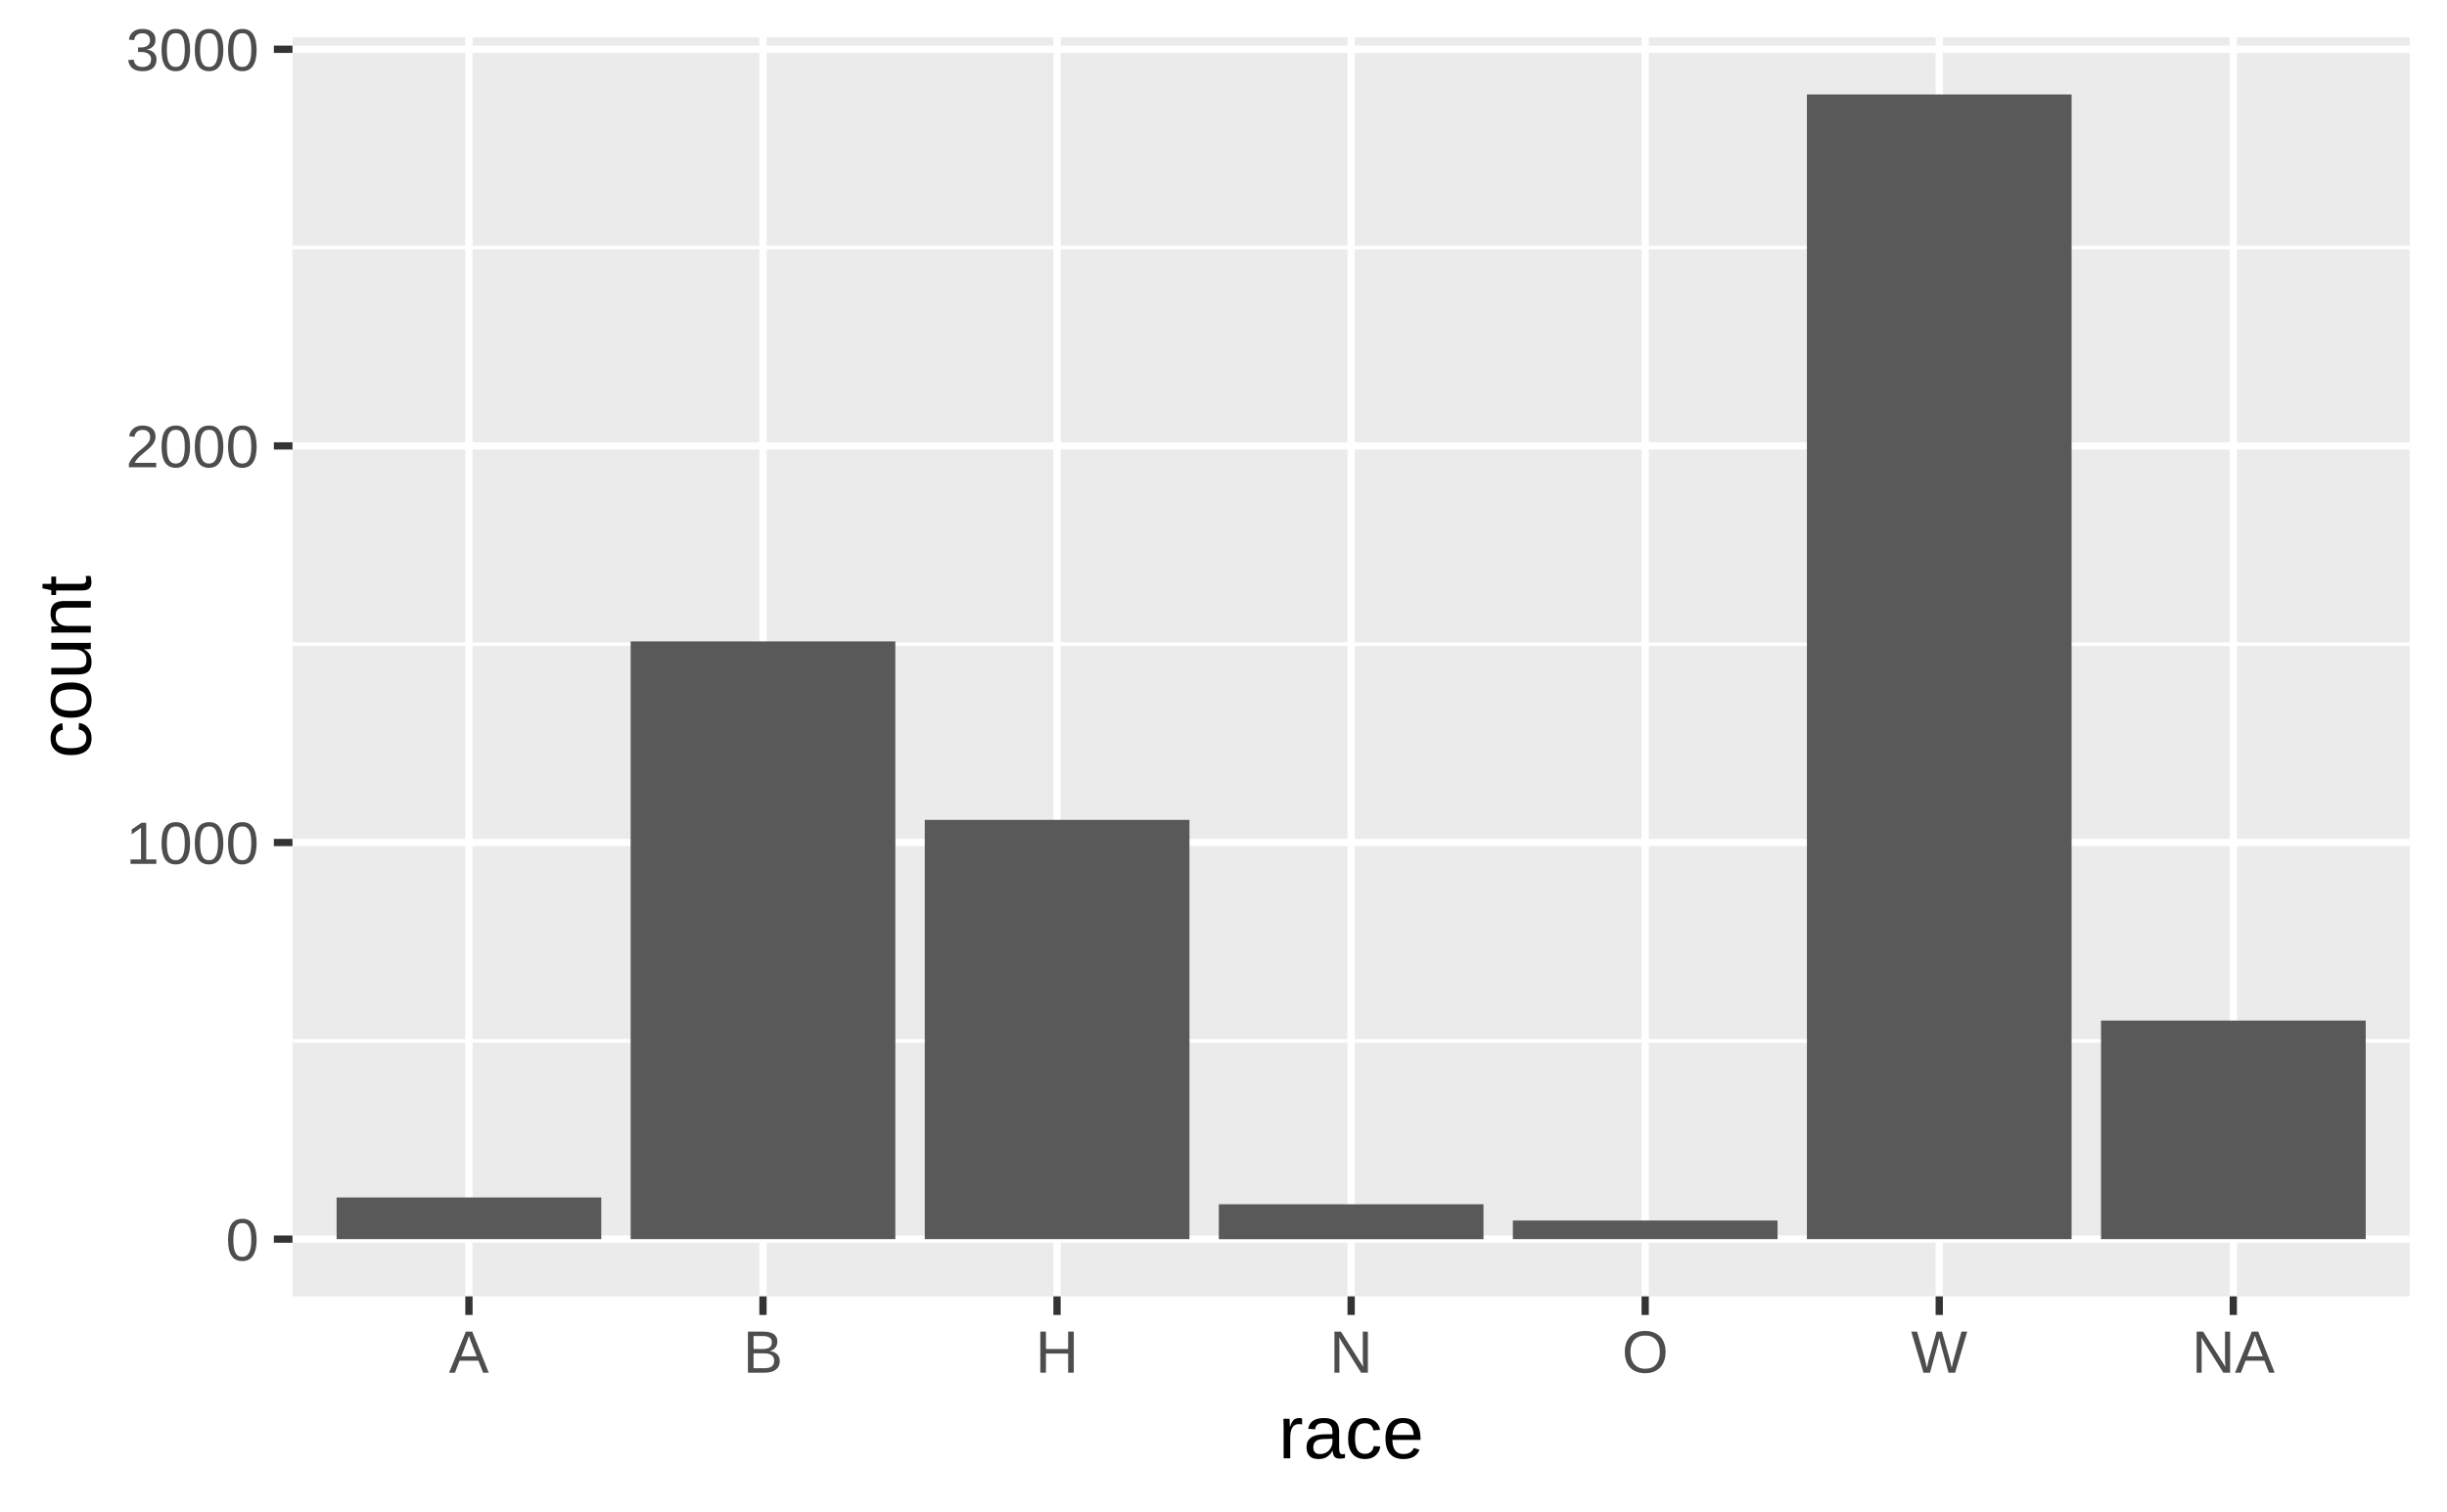
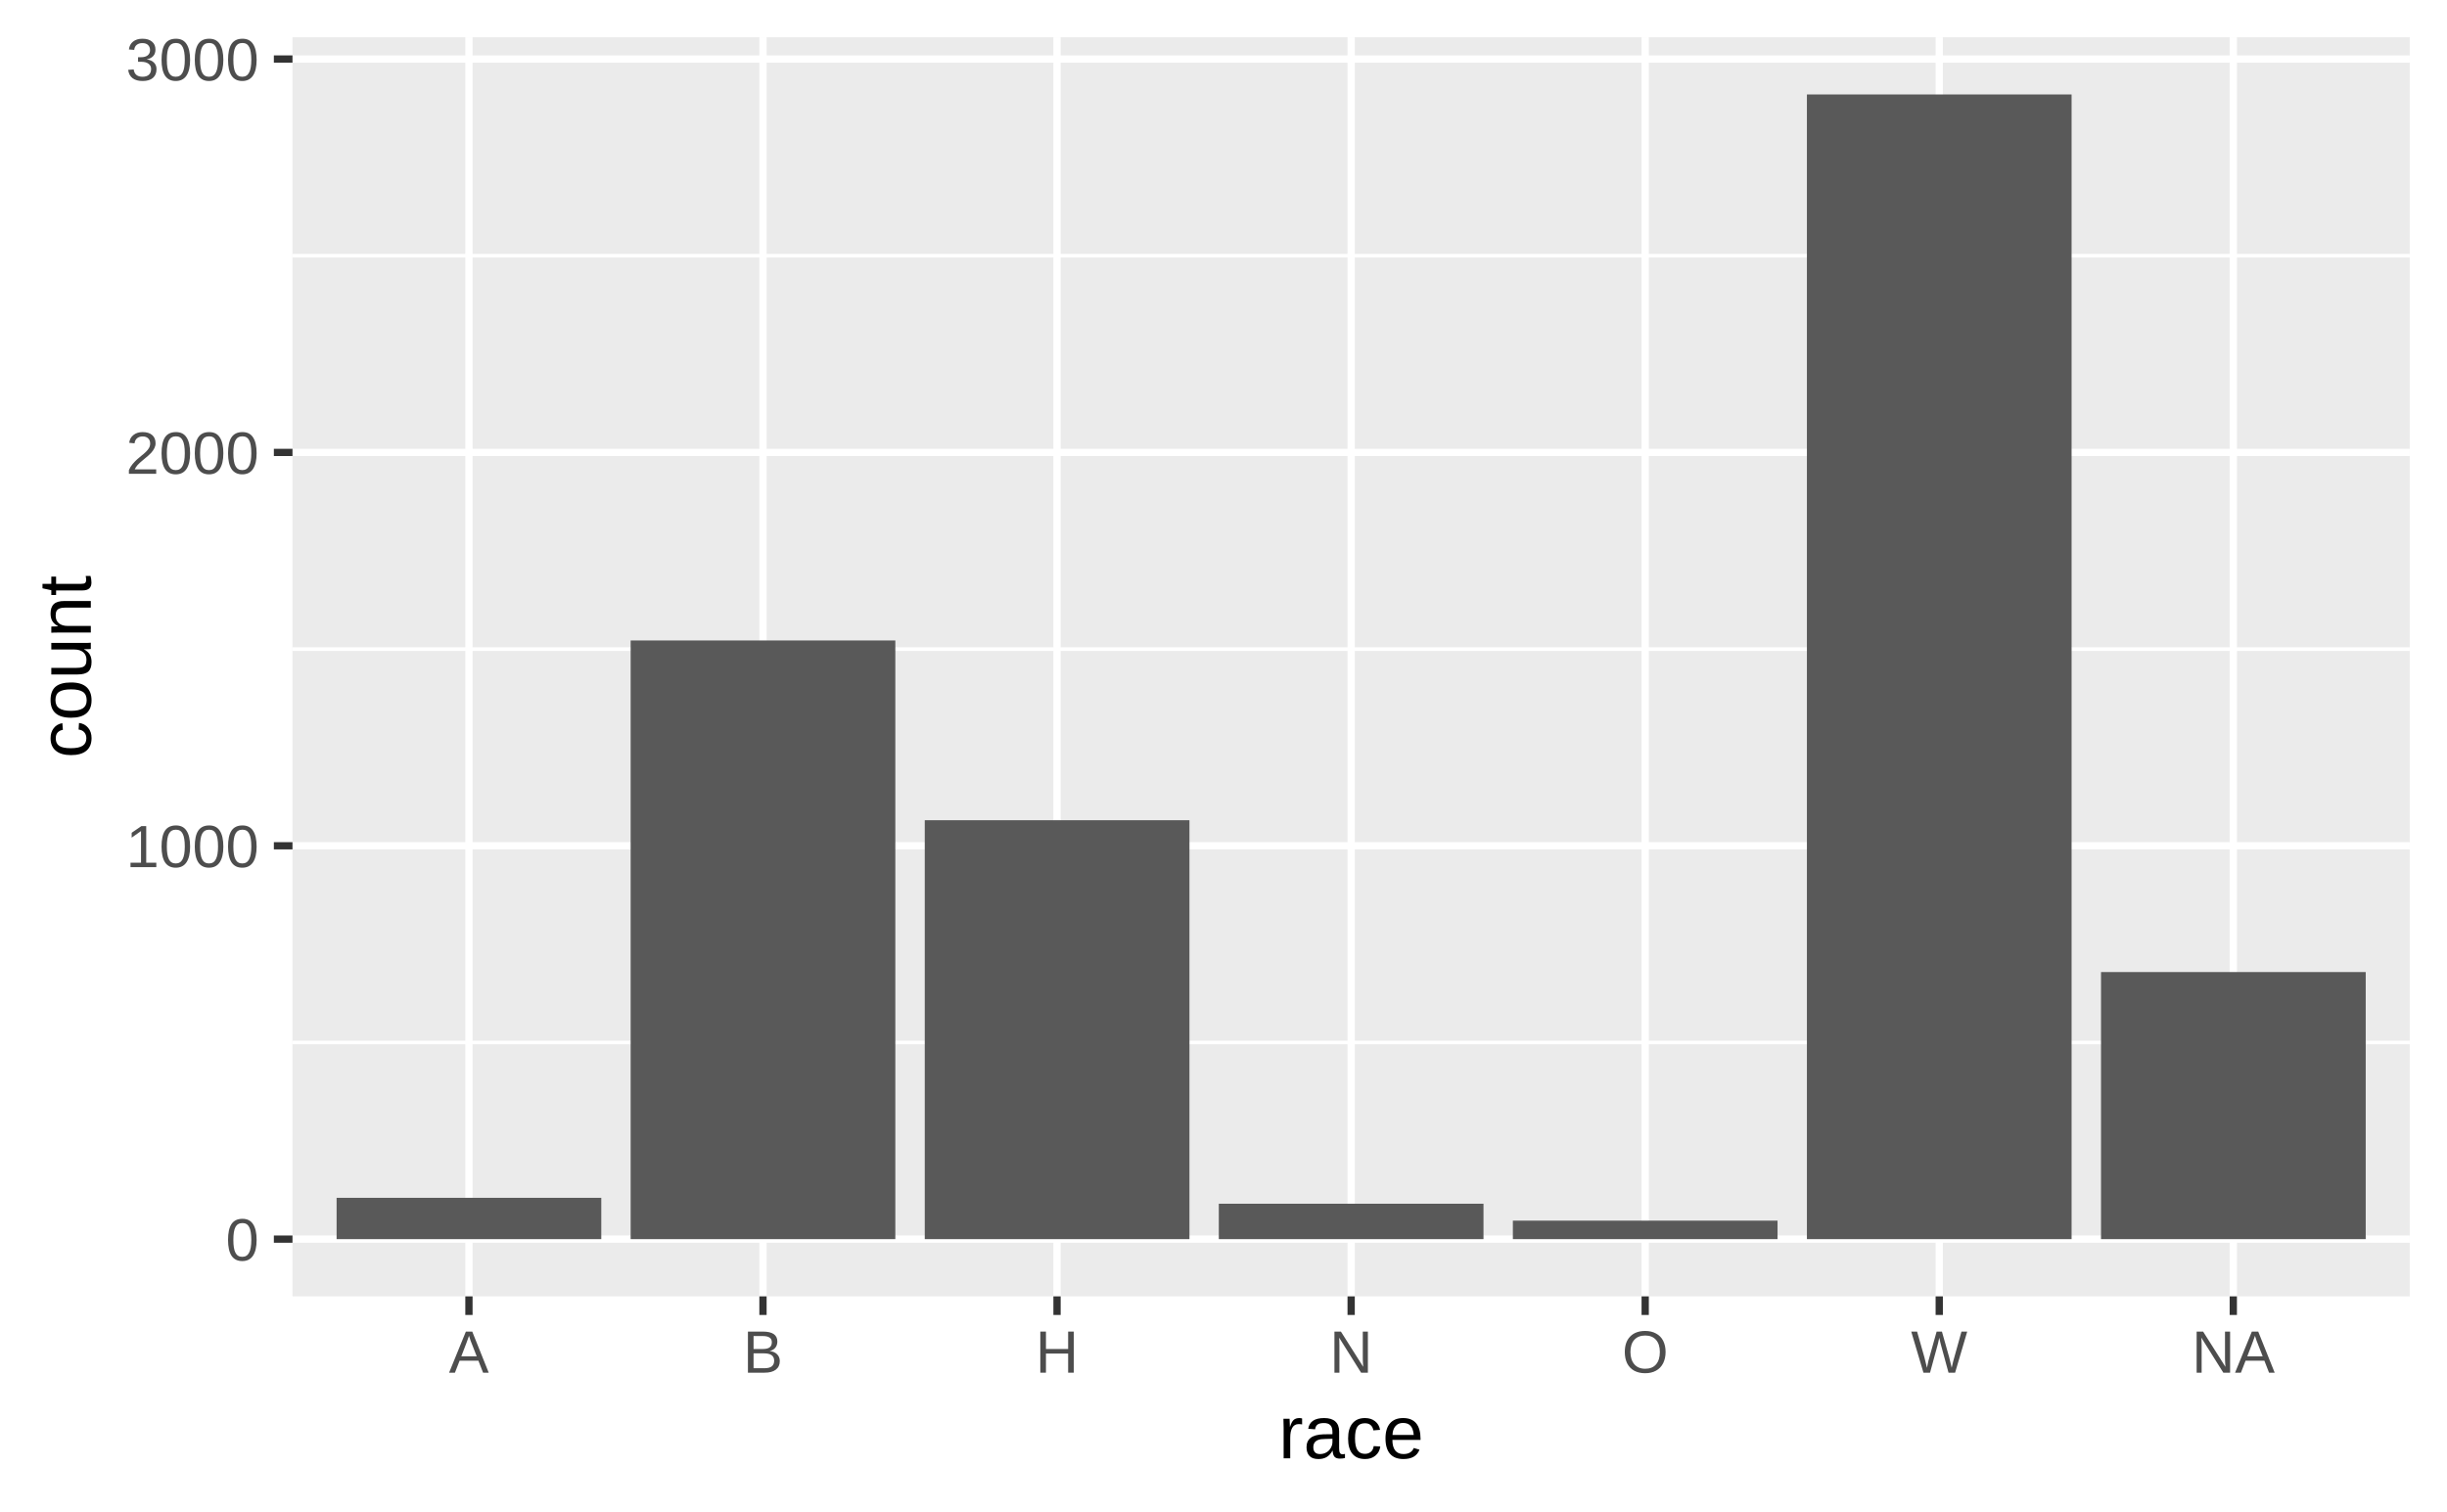
<svg xmlns="http://www.w3.org/2000/svg" class="svglite" width="360.00pt" height="222.48pt" viewBox="0 0 360.00 222.48">
  <defs>
    <style type="text/css">
    .svglite line, .svglite polyline, .svglite polygon, .svglite path, .svglite rect, .svglite circle {
      fill: none;
      stroke: #000000;
      stroke-linecap: round;
      stroke-linejoin: round;
      stroke-miterlimit: 10.00;
    }
  </style>
  </defs>
  <rect width="100%" height="100%" style="stroke: none; fill: #FFFFFF;" />
  <defs>
    <clipPath id="cpMC4wMHwzNjAuMDB8MC4wMHwyMjIuNDg=">
      <rect x="0.00" y="0.00" width="360.00" height="222.48" />
    </clipPath>
  </defs>
  <g clip-path="url(#cpMC4wMHwzNjAuMDB8MC4wMHwyMjIuNDg=)">
    <rect x="0.00" y="0.00" width="360.00" height="222.48" style="stroke-width: 1.07; stroke: #FFFFFF; fill: #FFFFFF;" />
  </g>
  <defs>
    <clipPath id="cpNDMuMDN8MzU0LjUyfDUuNDh8MTkwLjc1">
      <rect x="43.03" y="5.48" width="311.49" height="185.27" />
    </clipPath>
  </defs>
  <g clip-path="url(#cpNDMuMDN8MzU0LjUyfDUuNDh8MTkwLjc1)">
    <rect x="43.03" y="5.48" width="311.49" height="185.27" style="stroke-width: 1.07; stroke: none; fill: #EBEBEB;" />
-     <polyline points="43.03,153.15 354.52,153.15 " style="stroke-width: 0.53; stroke: #FFFFFF; stroke-linecap: butt;" />
-     <polyline points="43.03,94.79 354.52,94.79 " style="stroke-width: 0.53; stroke: #FFFFFF; stroke-linecap: butt;" />
-     <polyline points="43.03,36.43 354.52,36.43 " style="stroke-width: 0.53; stroke: #FFFFFF; stroke-linecap: butt;" />
+     <polyline points="43.03,153.39 354.52,153.39 " style="stroke-width: 0.53; stroke: #FFFFFF; stroke-linecap: butt;" />
+     <polyline points="43.03,95.51 354.52,95.51 " style="stroke-width: 0.53; stroke: #FFFFFF; stroke-linecap: butt;" />
+     <polyline points="43.03,37.63 354.52,37.63 " style="stroke-width: 0.53; stroke: #FFFFFF; stroke-linecap: butt;" />
    <polyline points="43.03,182.33 354.52,182.33 " style="stroke-width: 1.07; stroke: #FFFFFF; stroke-linecap: butt;" />
-     <polyline points="43.03,123.97 354.52,123.97 " style="stroke-width: 1.07; stroke: #FFFFFF; stroke-linecap: butt;" />
-     <polyline points="43.03,65.61 354.52,65.61 " style="stroke-width: 1.07; stroke: #FFFFFF; stroke-linecap: butt;" />
-     <polyline points="43.03,7.25 354.52,7.25 " style="stroke-width: 1.07; stroke: #FFFFFF; stroke-linecap: butt;" />
+     <polyline points="43.03,124.45 354.52,124.45 " style="stroke-width: 1.07; stroke: #FFFFFF; stroke-linecap: butt;" />
+     <polyline points="43.03,66.57 354.52,66.57 " style="stroke-width: 1.07; stroke: #FFFFFF; stroke-linecap: butt;" />
+     <polyline points="43.03,8.69 354.52,8.69 " style="stroke-width: 1.07; stroke: #FFFFFF; stroke-linecap: butt;" />
    <polyline points="68.99,190.75 68.99,5.48 " style="stroke-width: 1.07; stroke: #FFFFFF; stroke-linecap: butt;" />
    <polyline points="112.25,190.75 112.25,5.48 " style="stroke-width: 1.07; stroke: #FFFFFF; stroke-linecap: butt;" />
    <polyline points="155.51,190.75 155.51,5.48 " style="stroke-width: 1.07; stroke: #FFFFFF; stroke-linecap: butt;" />
    <polyline points="198.78,190.75 198.78,5.48 " style="stroke-width: 1.07; stroke: #FFFFFF; stroke-linecap: butt;" />
    <polyline points="242.04,190.75 242.04,5.48 " style="stroke-width: 1.07; stroke: #FFFFFF; stroke-linecap: butt;" />
    <polyline points="285.30,190.75 285.30,5.48 " style="stroke-width: 1.07; stroke: #FFFFFF; stroke-linecap: butt;" />
    <polyline points="328.56,190.75 328.56,5.48 " style="stroke-width: 1.07; stroke: #FFFFFF; stroke-linecap: butt;" />
-     <rect x="49.52" y="176.20" width="38.94" height="6.13" style="stroke-width: 1.07; stroke: none; stroke-linecap: square; stroke-linejoin: miter; fill: #595959;" />
-     <rect x="92.78" y="94.38" width="38.94" height="87.95" style="stroke-width: 1.07; stroke: none; stroke-linecap: square; stroke-linejoin: miter; fill: #595959;" />
-     <rect x="136.05" y="120.64" width="38.94" height="61.69" style="stroke-width: 1.07; stroke: none; stroke-linecap: square; stroke-linejoin: miter; fill: #595959;" />
-     <rect x="179.31" y="177.20" width="38.94" height="5.14" style="stroke-width: 1.07; stroke: none; stroke-linecap: square; stroke-linejoin: miter; fill: #595959;" />
-     <rect x="222.57" y="179.59" width="38.94" height="2.74" style="stroke-width: 1.07; stroke: none; stroke-linecap: square; stroke-linejoin: miter; fill: #595959;" />
+     <rect x="49.52" y="176.25" width="38.94" height="6.08" style="stroke-width: 1.07; stroke: none; stroke-linecap: square; stroke-linejoin: miter; fill: #595959;" />
+     <rect x="92.78" y="94.24" width="38.94" height="88.09" style="stroke-width: 1.07; stroke: none; stroke-linecap: square; stroke-linejoin: miter; fill: #595959;" />
+     <rect x="136.05" y="120.69" width="38.94" height="61.64" style="stroke-width: 1.07; stroke: none; stroke-linecap: square; stroke-linejoin: miter; fill: #595959;" />
+     <rect x="179.31" y="177.12" width="38.94" height="5.21" style="stroke-width: 1.07; stroke: none; stroke-linecap: square; stroke-linejoin: miter; fill: #595959;" />
+     <rect x="222.57" y="179.61" width="38.94" height="2.72" style="stroke-width: 1.07; stroke: none; stroke-linecap: square; stroke-linejoin: miter; fill: #595959;" />
    <rect x="265.83" y="13.90" width="38.94" height="168.43" style="stroke-width: 1.07; stroke: none; stroke-linecap: square; stroke-linejoin: miter; fill: #595959;" />
-     <rect x="309.10" y="150.17" width="38.94" height="32.16" style="stroke-width: 1.07; stroke: none; stroke-linecap: square; stroke-linejoin: miter; fill: #595959;" />
+     <rect x="309.10" y="143.03" width="38.94" height="39.30" style="stroke-width: 1.07; stroke: none; stroke-linecap: square; stroke-linejoin: miter; fill: #595959;" />
  </g>
  <g clip-path="url(#cpMC4wMHwzNjAuMDB8MC4wMHwyMjIuNDg=)">
    <text x="38.10" y="185.48" text-anchor="end" style="font-size: 8.80px; fill: #4D4D4D; font-family: Arial;" textLength="4.90px" lengthAdjust="spacingAndGlyphs">0</text>
-     <text x="38.10" y="127.12" text-anchor="end" style="font-size: 8.80px; fill: #4D4D4D; font-family: Arial;" textLength="19.58px" lengthAdjust="spacingAndGlyphs">1000</text>
-     <text x="38.10" y="68.76" text-anchor="end" style="font-size: 8.80px; fill: #4D4D4D; font-family: Arial;" textLength="19.58px" lengthAdjust="spacingAndGlyphs">2000</text>
-     <text x="38.10" y="10.40" text-anchor="end" style="font-size: 8.80px; fill: #4D4D4D; font-family: Arial;" textLength="19.58px" lengthAdjust="spacingAndGlyphs">3000</text>
+     <text x="38.10" y="127.60" text-anchor="end" style="font-size: 8.80px; fill: #4D4D4D; font-family: Arial;" textLength="19.58px" lengthAdjust="spacingAndGlyphs">1000</text>
+     <text x="38.10" y="69.72" text-anchor="end" style="font-size: 8.80px; fill: #4D4D4D; font-family: Arial;" textLength="19.58px" lengthAdjust="spacingAndGlyphs">2000</text>
+     <text x="38.10" y="11.84" text-anchor="end" style="font-size: 8.80px; fill: #4D4D4D; font-family: Arial;" textLength="19.58px" lengthAdjust="spacingAndGlyphs">3000</text>
    <polyline points="40.29,182.33 43.03,182.33 " style="stroke-width: 1.07; stroke: #333333; stroke-linecap: butt;" />
-     <polyline points="40.29,123.97 43.03,123.97 " style="stroke-width: 1.07; stroke: #333333; stroke-linecap: butt;" />
-     <polyline points="40.29,65.61 43.03,65.61 " style="stroke-width: 1.07; stroke: #333333; stroke-linecap: butt;" />
-     <polyline points="40.29,7.25 43.03,7.25 " style="stroke-width: 1.07; stroke: #333333; stroke-linecap: butt;" />
+     <polyline points="40.29,124.45 43.03,124.45 " style="stroke-width: 1.07; stroke: #333333; stroke-linecap: butt;" />
+     <polyline points="40.29,66.57 43.03,66.57 " style="stroke-width: 1.07; stroke: #333333; stroke-linecap: butt;" />
+     <polyline points="40.29,8.69 43.03,8.69 " style="stroke-width: 1.07; stroke: #333333; stroke-linecap: butt;" />
    <polyline points="68.99,193.49 68.99,190.75 " style="stroke-width: 1.07; stroke: #333333; stroke-linecap: butt;" />
    <polyline points="112.25,193.49 112.25,190.75 " style="stroke-width: 1.07; stroke: #333333; stroke-linecap: butt;" />
    <polyline points="155.51,193.49 155.51,190.75 " style="stroke-width: 1.07; stroke: #333333; stroke-linecap: butt;" />
    <polyline points="198.78,193.49 198.78,190.75 " style="stroke-width: 1.07; stroke: #333333; stroke-linecap: butt;" />
    <polyline points="242.04,193.49 242.04,190.75 " style="stroke-width: 1.07; stroke: #333333; stroke-linecap: butt;" />
    <polyline points="285.30,193.49 285.30,190.75 " style="stroke-width: 1.07; stroke: #333333; stroke-linecap: butt;" />
    <polyline points="328.56,193.49 328.56,190.75 " style="stroke-width: 1.07; stroke: #333333; stroke-linecap: butt;" />
    <text x="68.99" y="201.98" text-anchor="middle" style="font-size: 8.80px; fill: #4D4D4D; font-family: Arial;" textLength="5.87px" lengthAdjust="spacingAndGlyphs">A</text>
    <text x="112.25" y="201.98" text-anchor="middle" style="font-size: 8.80px; fill: #4D4D4D; font-family: Arial;" textLength="5.87px" lengthAdjust="spacingAndGlyphs">B</text>
    <text x="155.51" y="201.98" text-anchor="middle" style="font-size: 8.80px; fill: #4D4D4D; font-family: Arial;" textLength="6.35px" lengthAdjust="spacingAndGlyphs">H</text>
    <text x="198.78" y="201.98" text-anchor="middle" style="font-size: 8.80px; fill: #4D4D4D; font-family: Arial;" textLength="6.35px" lengthAdjust="spacingAndGlyphs">N</text>
    <text x="242.04" y="201.98" text-anchor="middle" style="font-size: 8.80px; fill: #4D4D4D; font-family: Arial;" textLength="6.85px" lengthAdjust="spacingAndGlyphs">O</text>
    <text x="285.30" y="201.98" text-anchor="middle" style="font-size: 8.80px; fill: #4D4D4D; font-family: Arial;" textLength="8.30px" lengthAdjust="spacingAndGlyphs">W</text>
    <text x="328.56" y="201.98" text-anchor="middle" style="font-size: 8.80px; fill: #4D4D4D; font-family: Arial;" textLength="12.22px" lengthAdjust="spacingAndGlyphs">NA</text>
    <text x="198.78" y="214.58" text-anchor="middle" style="font-size: 11.00px; font-family: Arial;" textLength="21.41px" lengthAdjust="spacingAndGlyphs">race</text>
    <text transform="translate(13.36,98.12) rotate(-90)" text-anchor="middle" style="font-size: 11.00px; font-family: Arial;" textLength="26.92px" lengthAdjust="spacingAndGlyphs">count</text>
  </g>
</svg>
